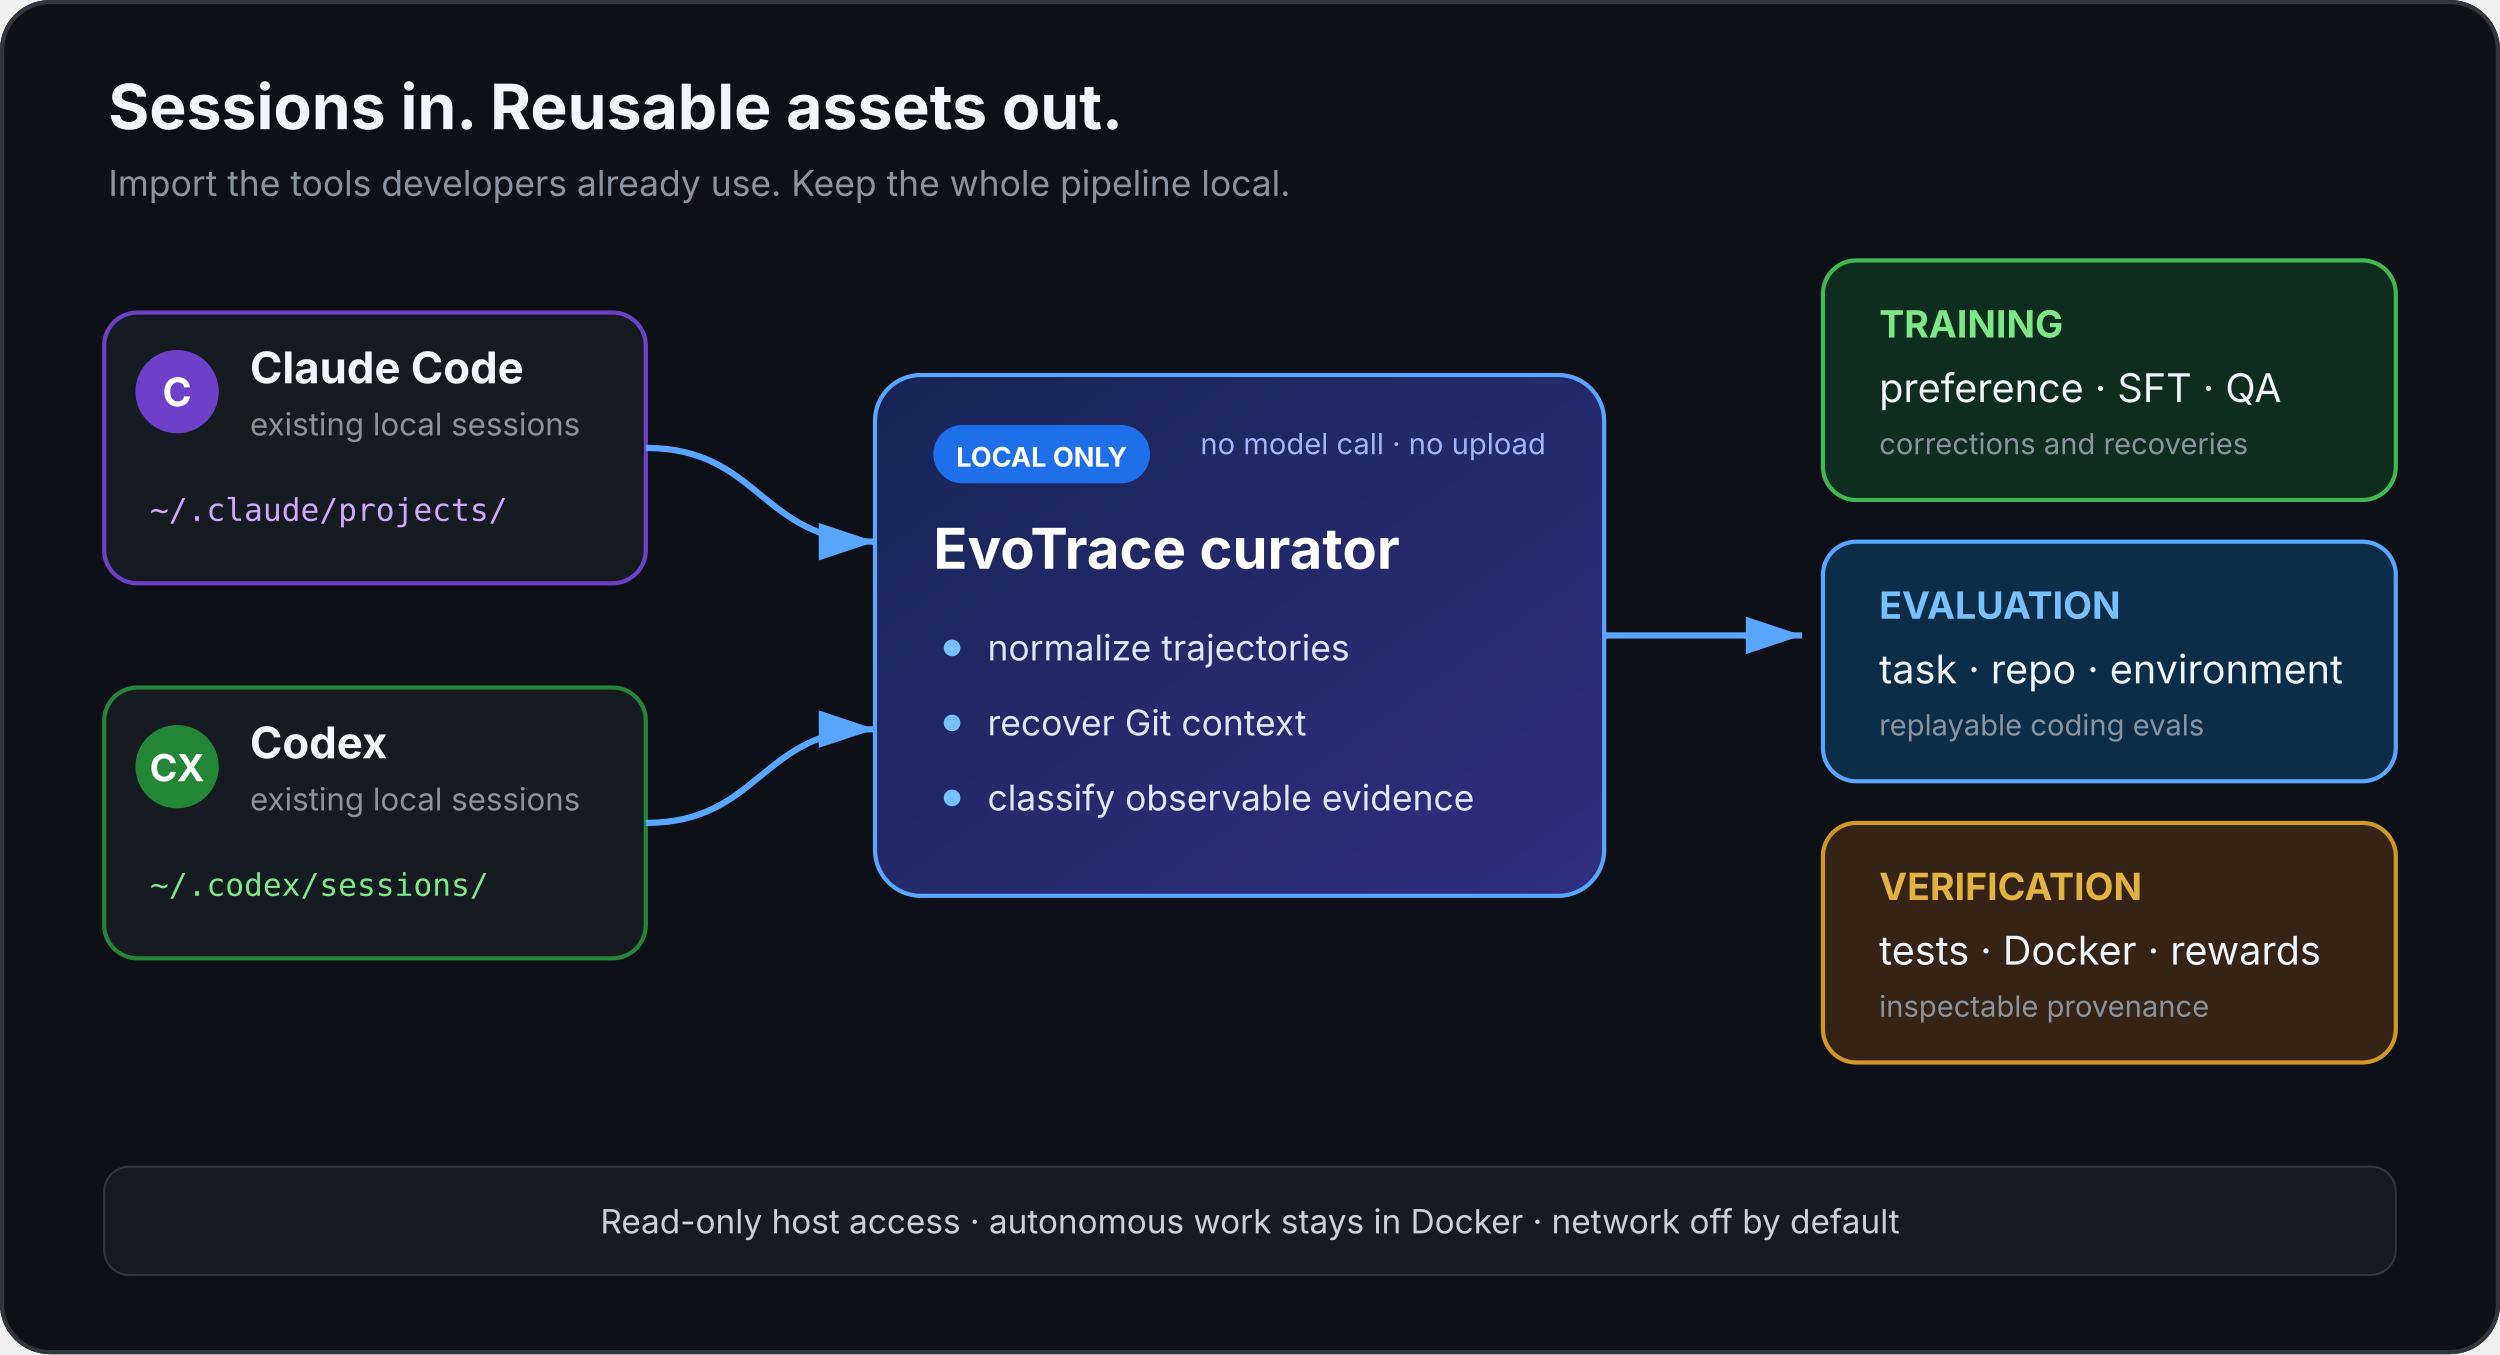
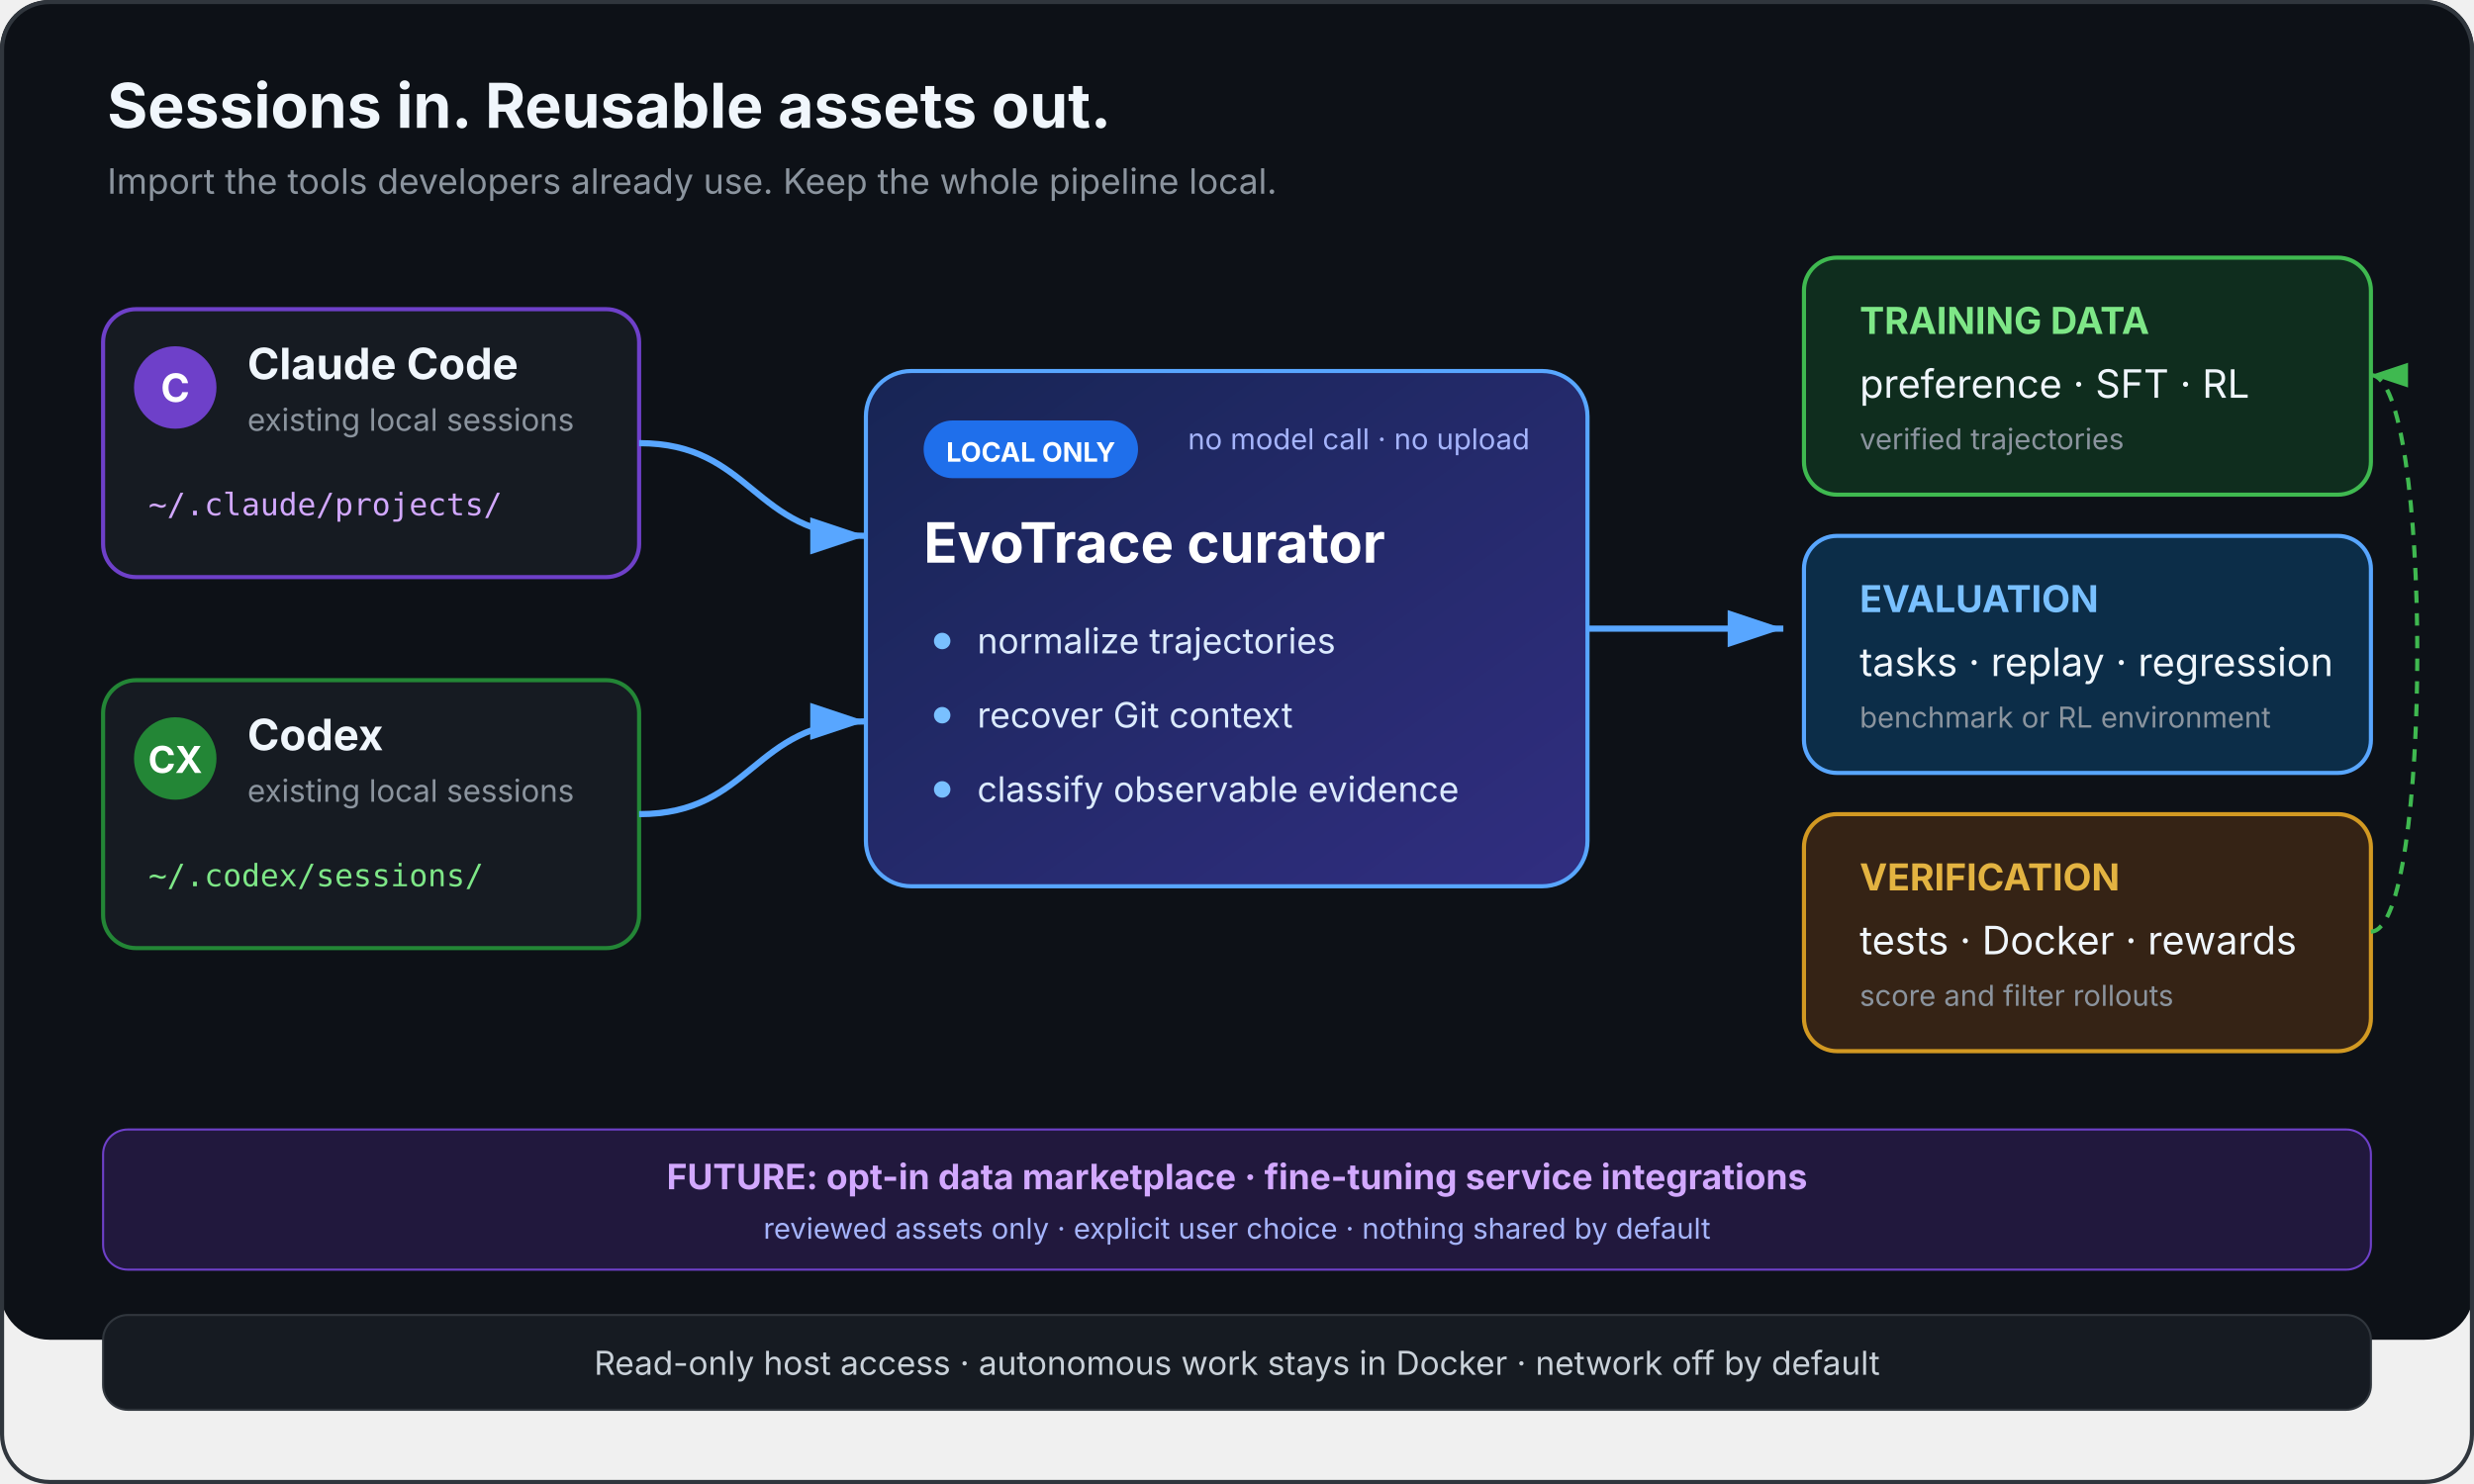
- <svg xmlns="http://www.w3.org/2000/svg" width="1200" height="650" viewBox="0 0 1200 650" role="img" aria-labelledby="title desc">
+ <svg xmlns="http://www.w3.org/2000/svg" width="1200" height="720" viewBox="0 0 1200 720" role="img" aria-labelledby="title desc">
  <defs>
    <linearGradient id="curator" x1="0" y1="0" x2="1" y2="1">
      <stop offset="0" stop-color="#172554" />
      <stop offset="1" stop-color="#312e81" />
    </linearGradient>
    <marker id="arrow" markerWidth="10" markerHeight="10" refX="9" refY="3" orient="auto" markerUnits="strokeWidth">
      <path d="M0,0 L0,6 L9,3 z" fill="#58a6ff" />
    </marker>
+     <marker id="loop-arrow" markerWidth="10" markerHeight="10" refX="9" refY="3" orient="auto" markerUnits="strokeWidth">
+       <path d="M0,0 L0,6 L9,3 z" fill="#3fb950" />
+     </marker>
  </defs>
  <rect width="1200" height="650" rx="24" fill="#0d1117" />
-   <rect x="1" y="1" width="1198" height="648" rx="23" fill="none" stroke="#30363d" stroke-width="2" />
+   <rect x="1" y="1" width="1198" height="718" rx="23" fill="none" stroke="#30363d" stroke-width="2" />
  <text x="52" y="62" fill="#f0f6fc" font-family="-apple-system, BlinkMacSystemFont, Segoe UI, sans-serif" font-size="30" font-weight="700">Sessions in. Reusable assets out.</text>
  <text x="52" y="94" fill="#8b949e" font-family="-apple-system, BlinkMacSystemFont, Segoe UI, sans-serif" font-size="17">Import the tools developers already use. Keep the whole pipeline local.</text>
  <g font-family="-apple-system, BlinkMacSystemFont, Segoe UI, sans-serif">
    <rect x="50" y="150" width="260" height="130" rx="16" fill="#161b22" stroke="#6e40c9" stroke-width="2" />
    <circle cx="85" cy="188" r="20" fill="#6e40c9" />
    <text x="85" y="195" text-anchor="middle" fill="#fff" font-size="19" font-weight="700">C</text>
    <text x="120" y="184" fill="#f0f6fc" font-size="21" font-weight="700">Claude Code</text>
    <text x="120" y="209" fill="#8b949e" font-size="15">existing local sessions</text>
    <text x="72" y="250" fill="#d2a8ff" font-family="ui-monospace, SFMono-Regular, Menlo, Consolas, monospace" font-size="15">~/.claude/projects/</text>
    <rect x="50" y="330" width="260" height="130" rx="16" fill="#161b22" stroke="#238636" stroke-width="2" />
    <circle cx="85" cy="368" r="20" fill="#238636" />
    <text x="85" y="375" text-anchor="middle" fill="#fff" font-size="18" font-weight="700">CX</text>
    <text x="120" y="364" fill="#f0f6fc" font-size="21" font-weight="700">Codex</text>
    <text x="120" y="389" fill="#8b949e" font-size="15">existing local sessions</text>
    <text x="72" y="430" fill="#7ee787" font-family="ui-monospace, SFMono-Regular, Menlo, Consolas, monospace" font-size="15">~/.codex/sessions/</text>
    <path d="M310 215 C365 215 365 260 420 260" fill="none" stroke="#58a6ff" stroke-width="3" marker-end="url(#arrow)" />
    <path d="M310 395 C365 395 365 350 420 350" fill="none" stroke="#58a6ff" stroke-width="3" marker-end="url(#arrow)" />
    <rect x="420" y="180" width="350" height="250" rx="22" fill="url(#curator)" stroke="#58a6ff" stroke-width="2" />
    <rect x="448" y="204" width="104" height="28" rx="14" fill="#1f6feb" />
    <text x="500" y="224" text-anchor="middle" fill="#fff" font-size="13" font-weight="700">LOCAL ONLY</text>
    <text x="448" y="273" fill="#fff" font-size="27" font-weight="700">EvoTrace curator</text>
    <circle cx="457" cy="311" r="4" fill="#79c0ff" />
    <text x="474" y="317" fill="#dbeafe" font-size="17">normalize trajectories</text>
    <circle cx="457" cy="347" r="4" fill="#79c0ff" />
    <text x="474" y="353" fill="#dbeafe" font-size="17">recover Git context</text>
    <circle cx="457" cy="383" r="4" fill="#79c0ff" />
    <text x="474" y="389" fill="#dbeafe" font-size="17">classify observable evidence</text>
    <text x="742" y="218" text-anchor="end" fill="#a5b4fc" font-size="14">no model call · no upload</text>
    <path d="M770 305 L865 305" fill="none" stroke="#58a6ff" stroke-width="3" marker-end="url(#arrow)" />
    <rect x="875" y="125" width="275" height="115" rx="16" fill="#0f2d1e" stroke="#3fb950" stroke-width="2" />
-     <text x="902" y="162" fill="#7ee787" font-size="18" font-weight="700">TRAINING</text>
-     <text x="902" y="193" fill="#f0f6fc" font-size="19">preference · SFT · QA</text>
-     <text x="902" y="218" fill="#8b949e" font-size="14">corrections and recoveries</text>
+     <text x="902" y="162" fill="#7ee787" font-size="18" font-weight="700">TRAINING DATA</text>
+     <text x="902" y="193" fill="#f0f6fc" font-size="19">preference · SFT · RL</text>
+     <text x="902" y="218" fill="#8b949e" font-size="14">verified trajectories</text>
    <rect x="875" y="260" width="275" height="115" rx="16" fill="#0c2d48" stroke="#58a6ff" stroke-width="2" />
    <text x="902" y="297" fill="#79c0ff" font-size="18" font-weight="700">EVALUATION</text>
-     <text x="902" y="328" fill="#f0f6fc" font-size="19">task · repo · environment</text>
-     <text x="902" y="353" fill="#8b949e" font-size="14">replayable coding evals</text>
+     <text x="902" y="328" fill="#f0f6fc" font-size="19">tasks · replay · regression</text>
+     <text x="902" y="353" fill="#8b949e" font-size="14">benchmark or RL environment</text>
    <rect x="875" y="395" width="275" height="115" rx="16" fill="#352315" stroke="#d29922" stroke-width="2" />
    <text x="902" y="432" fill="#e3b341" font-size="18" font-weight="700">VERIFICATION</text>
    <text x="902" y="463" fill="#f0f6fc" font-size="19">tests · Docker · rewards</text>
-     <text x="902" y="488" fill="#8b949e" font-size="14">inspectable provenance</text>
-     <rect x="50" y="560" width="1100" height="52" rx="12" fill="#161b22" stroke="#30363d" />
-     <text x="600" y="592" text-anchor="middle" fill="#c9d1d9" font-size="16">Read-only host access  ·  autonomous work stays in Docker  ·  network off by default</text>
+     <text x="902" y="488" fill="#8b949e" font-size="14">score and filter rollouts</text>
+     <path d="M1150 452 C1180 452 1180 182 1150 182" fill="none" stroke="#3fb950" stroke-width="2" stroke-dasharray="6 5" marker-end="url(#loop-arrow)" />
+     <rect x="50" y="548" width="1100" height="68" rx="12" fill="#21183d" stroke="#6e40c9" />
+     <text x="600" y="577" text-anchor="middle" fill="#d2a8ff" font-size="17" font-weight="700">FUTURE: opt-in data marketplace  ·  fine-tuning service integrations</text>
+     <text x="600" y="601" text-anchor="middle" fill="#a5b4fc" font-size="14">reviewed assets only · explicit user choice · nothing shared by default</text>
+     <rect x="50" y="638" width="1100" height="46" rx="12" fill="#161b22" stroke="#30363d" />
+     <text x="600" y="667" text-anchor="middle" fill="#c9d1d9" font-size="16">Read-only host access  ·  autonomous work stays in Docker  ·  network off by default</text>
  </g>
</svg>
